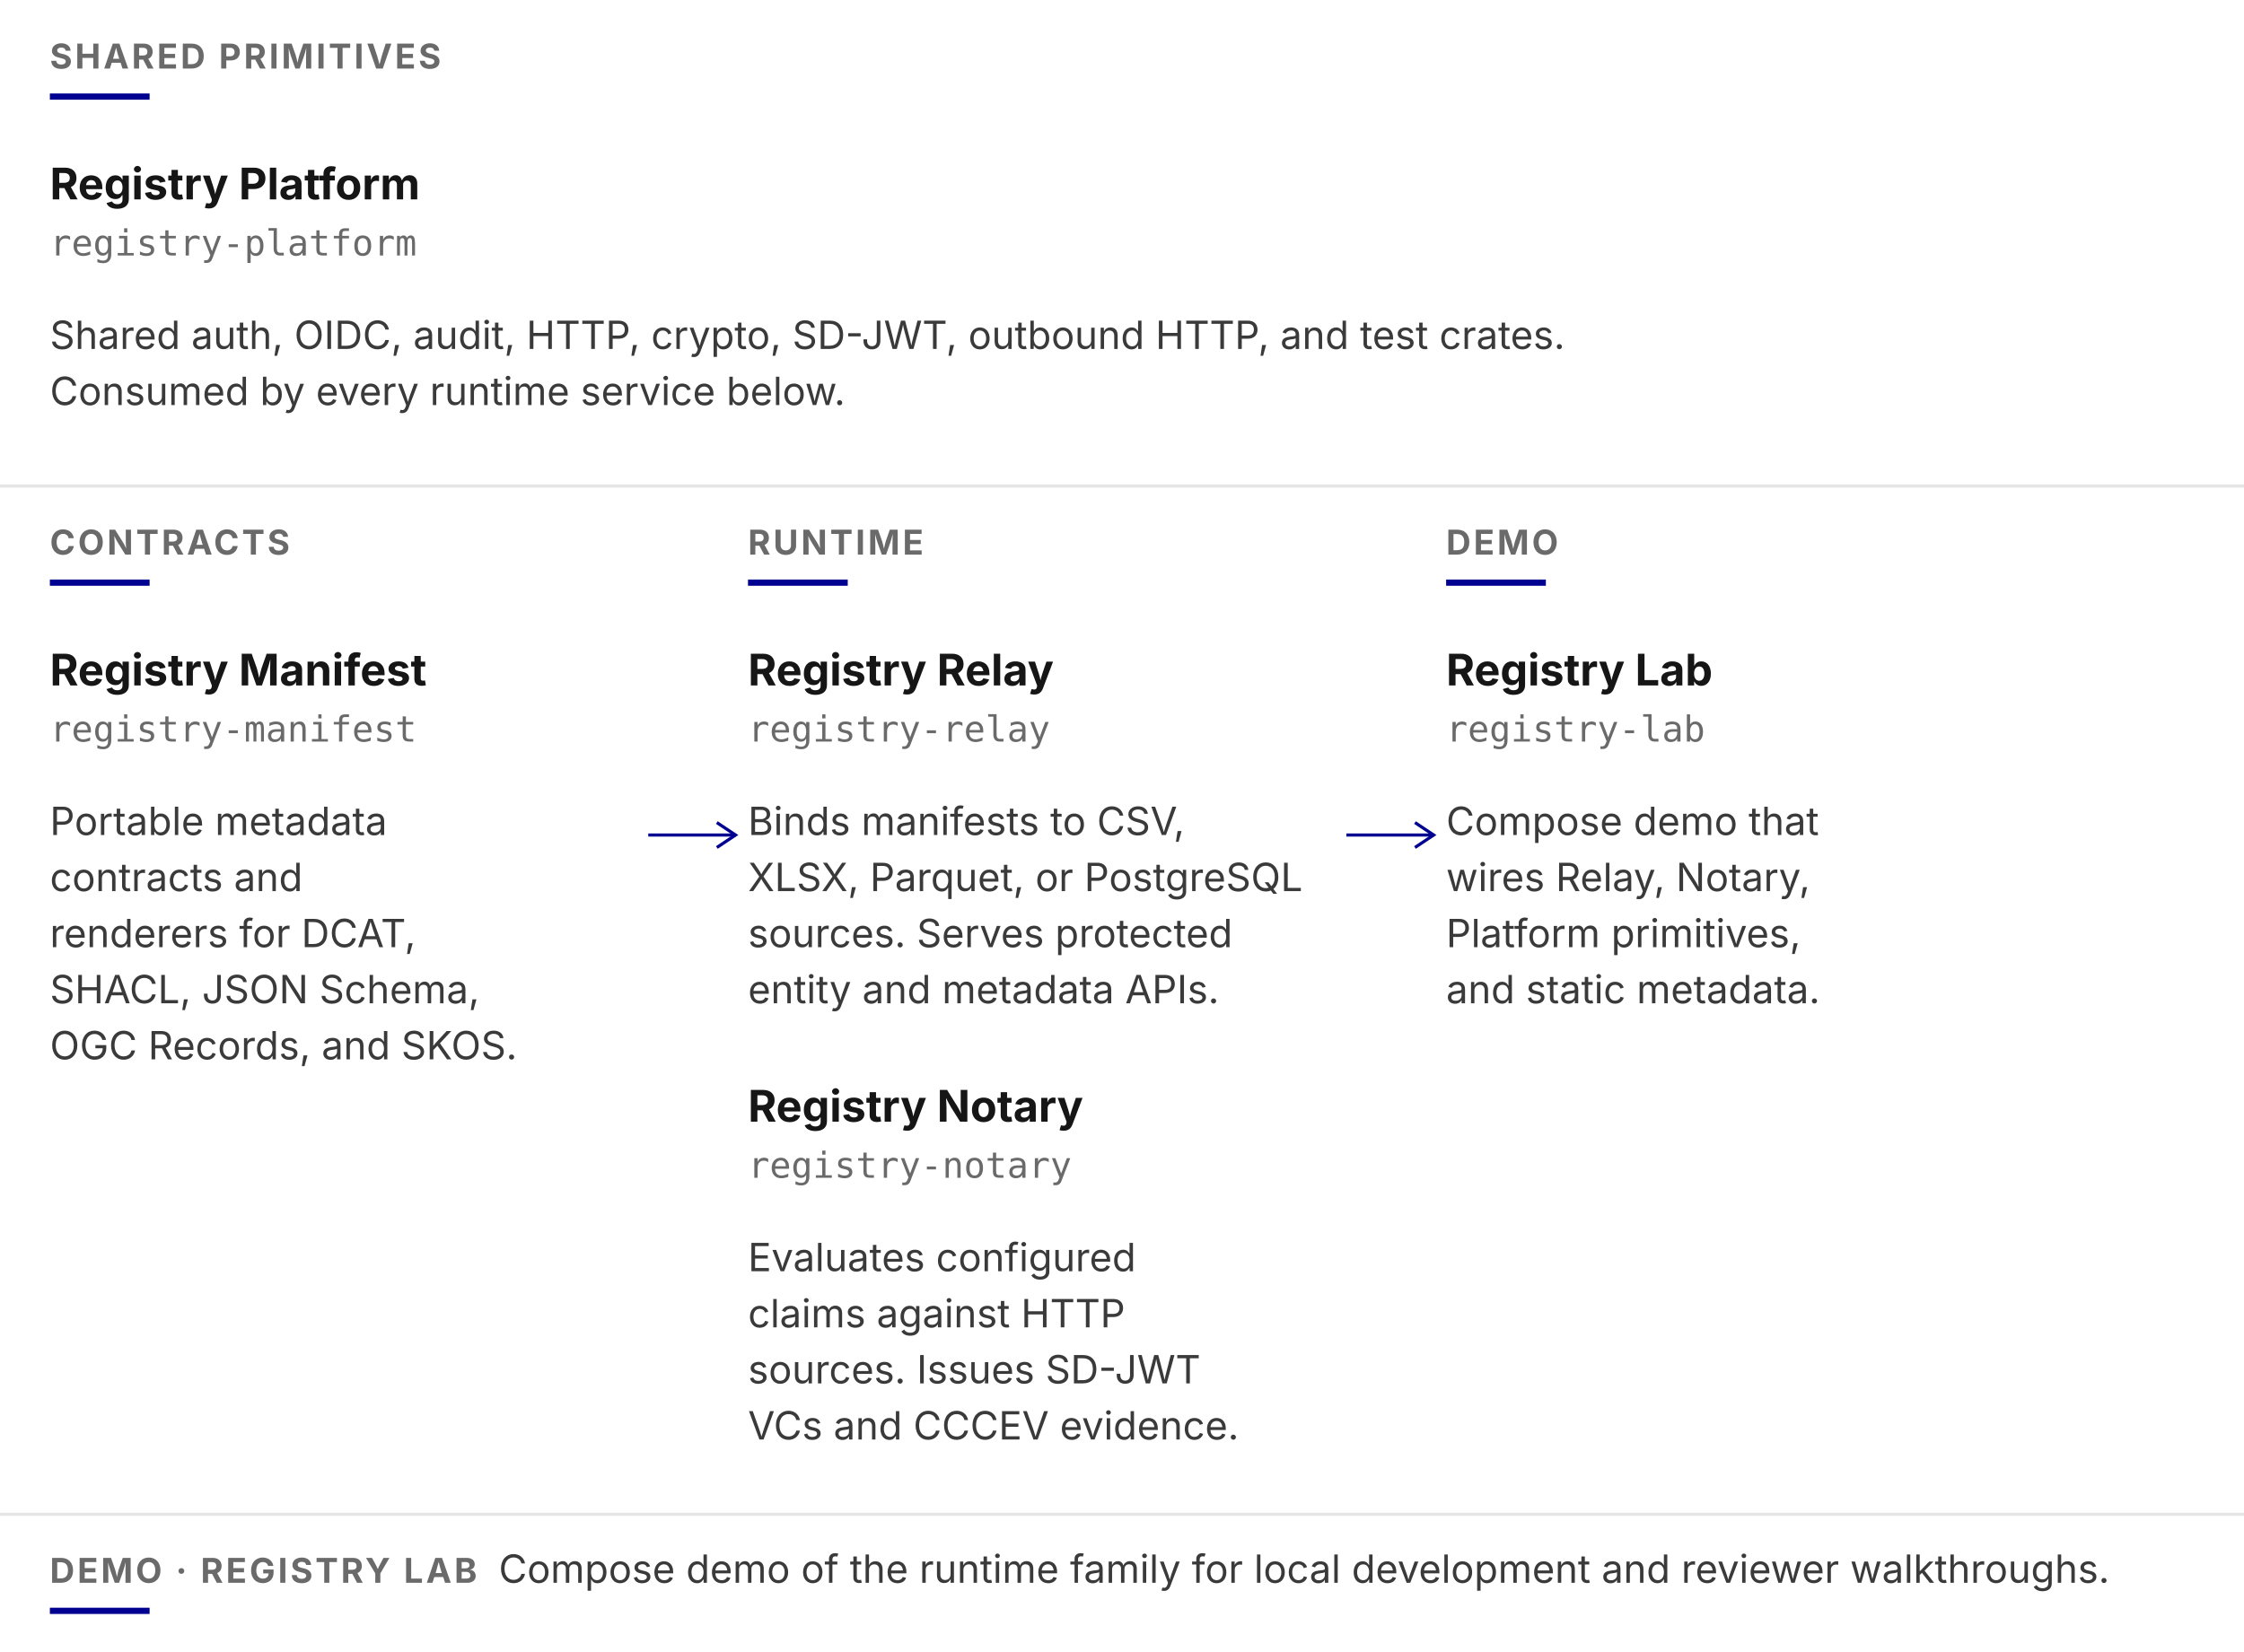
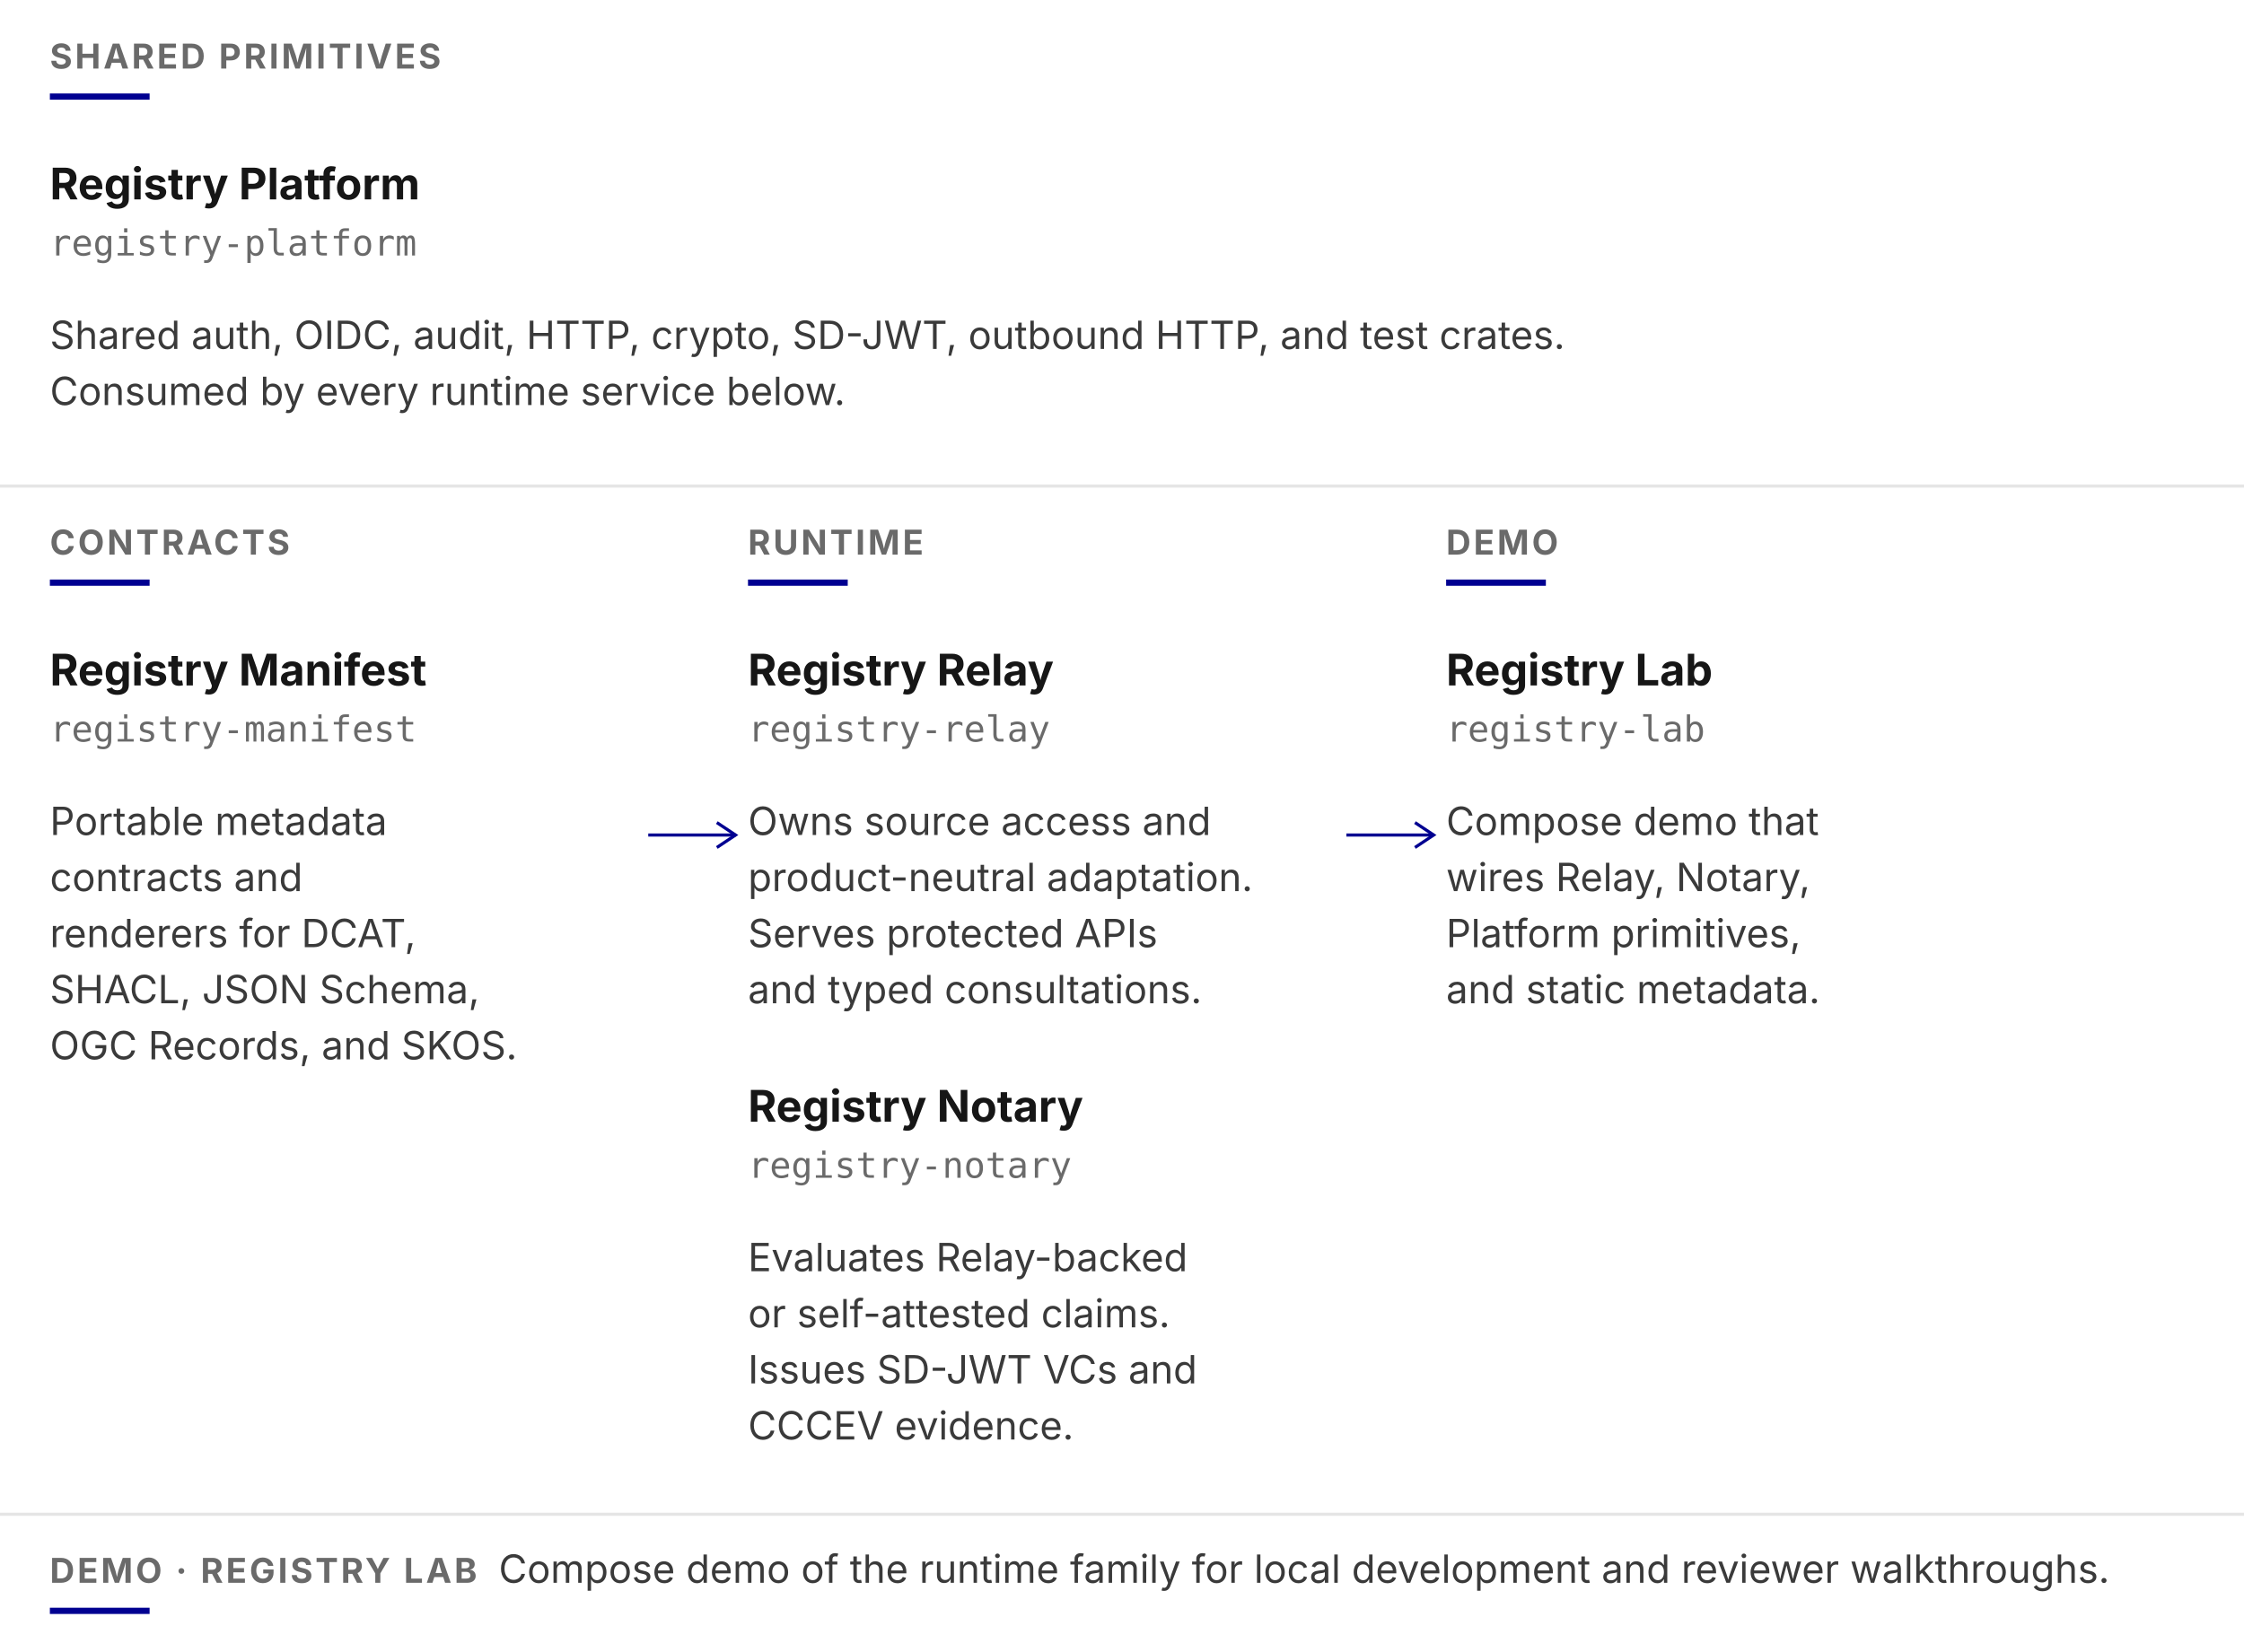
<svg xmlns="http://www.w3.org/2000/svg" viewBox="0 0 720 530" role="img" font-family="'Public Sans', system-ui, -apple-system, BlinkMacSystemFont, sans-serif" text-rendering="geometricPrecision">
  <text x="16" y="22" fill="#6a6a6a" font-size="11" font-weight="700" letter-spacing="0.08em">SHARED PRIMITIVES</text>
  <rect x="16" y="30" width="32" height="2" fill="#000091" />
  <text x="16" y="64" fill="#161616" font-size="14" font-weight="700">Registry Platform</text>
  <text x="16" y="82" fill="#6a6a6a" font-size="11.5" font-family="'IBM Plex Mono', ui-monospace, SFMono-Regular, monospace">registry-platform</text>
  <g fill="#3a3a3a" font-size="12.5">
    <text x="16" y="112">Shared auth, OIDC, audit, HTTP, crypto, SD-JWT, outbound HTTP, and test crates.</text>
    <text x="16" y="130">Consumed by every runtime service below.</text>
  </g>
  <line x1="0" y1="156" x2="720" y2="156" stroke="#e5e5e5" stroke-width="1" />
  <g fill="#6a6a6a" font-size="11" font-weight="700" letter-spacing="0.08em">
    <text x="16" y="178">CONTRACTS</text>
    <text x="240" y="178">RUNTIME</text>
    <text x="464" y="178">DEMO</text>
  </g>
  <g fill="#000091">
    <rect x="16" y="186" width="32" height="2" />
    <rect x="240" y="186" width="32" height="2" />
    <rect x="464" y="186" width="32" height="2" />
  </g>
  <text x="16" y="220" fill="#161616" font-size="14" font-weight="700">Registry Manifest</text>
  <text x="16" y="238" fill="#6a6a6a" font-size="11.5" font-family="'IBM Plex Mono', ui-monospace, SFMono-Regular, monospace">registry-manifest</text>
  <g fill="#3a3a3a" font-size="12.5">
    <text x="16" y="268">Portable metadata</text>
    <text x="16" y="286">contracts and</text>
    <text x="16" y="304">renderers for DCAT,</text>
    <text x="16" y="322">SHACL, JSON Schema,</text>
    <text x="16" y="340">OGC Records, and SKOS.</text>
  </g>
  <g stroke="#000091" stroke-width="1" fill="none">
    <line x1="208" y1="268" x2="236" y2="268" />
    <polyline points="230,264 236,268 230,272" />
  </g>
  <text x="240" y="220" fill="#161616" font-size="14" font-weight="700">Registry Relay</text>
  <text x="240" y="238" fill="#6a6a6a" font-size="11.5" font-family="'IBM Plex Mono', ui-monospace, SFMono-Regular, monospace">registry-relay</text>
  <g fill="#3a3a3a" font-size="12.5">
-     <text x="240" y="268">Binds manifests to CSV,</text>
-     <text x="240" y="286">XLSX, Parquet, or PostgreSQL</text>
-     <text x="240" y="304">sources. Serves protected</text>
-     <text x="240" y="322">entity and metadata APIs.</text>
+     <text x="240" y="268">Owns source access and</text>
+     <text x="240" y="286">product-neutral adaptation.</text>
+     <text x="240" y="304">Serves protected APIs</text>
+     <text x="240" y="322">and typed consultations.</text>
  </g>
  <text x="240" y="360" fill="#161616" font-size="14" font-weight="700">Registry Notary</text>
  <text x="240" y="378" fill="#6a6a6a" font-size="11.5" font-family="'IBM Plex Mono', ui-monospace, SFMono-Regular, monospace">registry-notary</text>
  <g fill="#3a3a3a" font-size="12.5">
-     <text x="240" y="408">Evaluates configured</text>
-     <text x="240" y="426">claims against HTTP</text>
-     <text x="240" y="444">sources. Issues SD-JWT</text>
-     <text x="240" y="462">VCs and CCCEV evidence.</text>
+     <text x="240" y="408">Evaluates Relay-backed</text>
+     <text x="240" y="426">or self-attested claims.</text>
+     <text x="240" y="444">Issues SD-JWT VCs and</text>
+     <text x="240" y="462">CCCEV evidence.</text>
  </g>
  <g stroke="#000091" stroke-width="1" fill="none">
    <line x1="432" y1="268" x2="460" y2="268" />
    <polyline points="454,264 460,268 454,272" />
  </g>
  <text x="464" y="220" fill="#161616" font-size="14" font-weight="700">Registry Lab</text>
  <text x="464" y="238" fill="#6a6a6a" font-size="11.5" font-family="'IBM Plex Mono', ui-monospace, SFMono-Regular, monospace">registry-lab</text>
  <g fill="#3a3a3a" font-size="12.5">
    <text x="464" y="268">Compose demo that</text>
    <text x="464" y="286">wires Relay, Notary,</text>
    <text x="464" y="304">Platform primitives,</text>
    <text x="464" y="322">and static metadata.</text>
  </g>
  <line x1="0" y1="486" x2="720" y2="486" stroke="#e5e5e5" stroke-width="1" />
  <text x="16" y="508" fill="#6a6a6a" font-size="11" font-weight="700" letter-spacing="0.08em">DEMO · REGISTRY LAB</text>
  <rect x="16" y="516" width="32" height="2" fill="#000091" />
  <g fill="#3a3a3a" font-size="12.5">
    <text x="160" y="508">Compose demo of the runtime family for local development and reviewer walkthroughs.</text>
  </g>
</svg>
